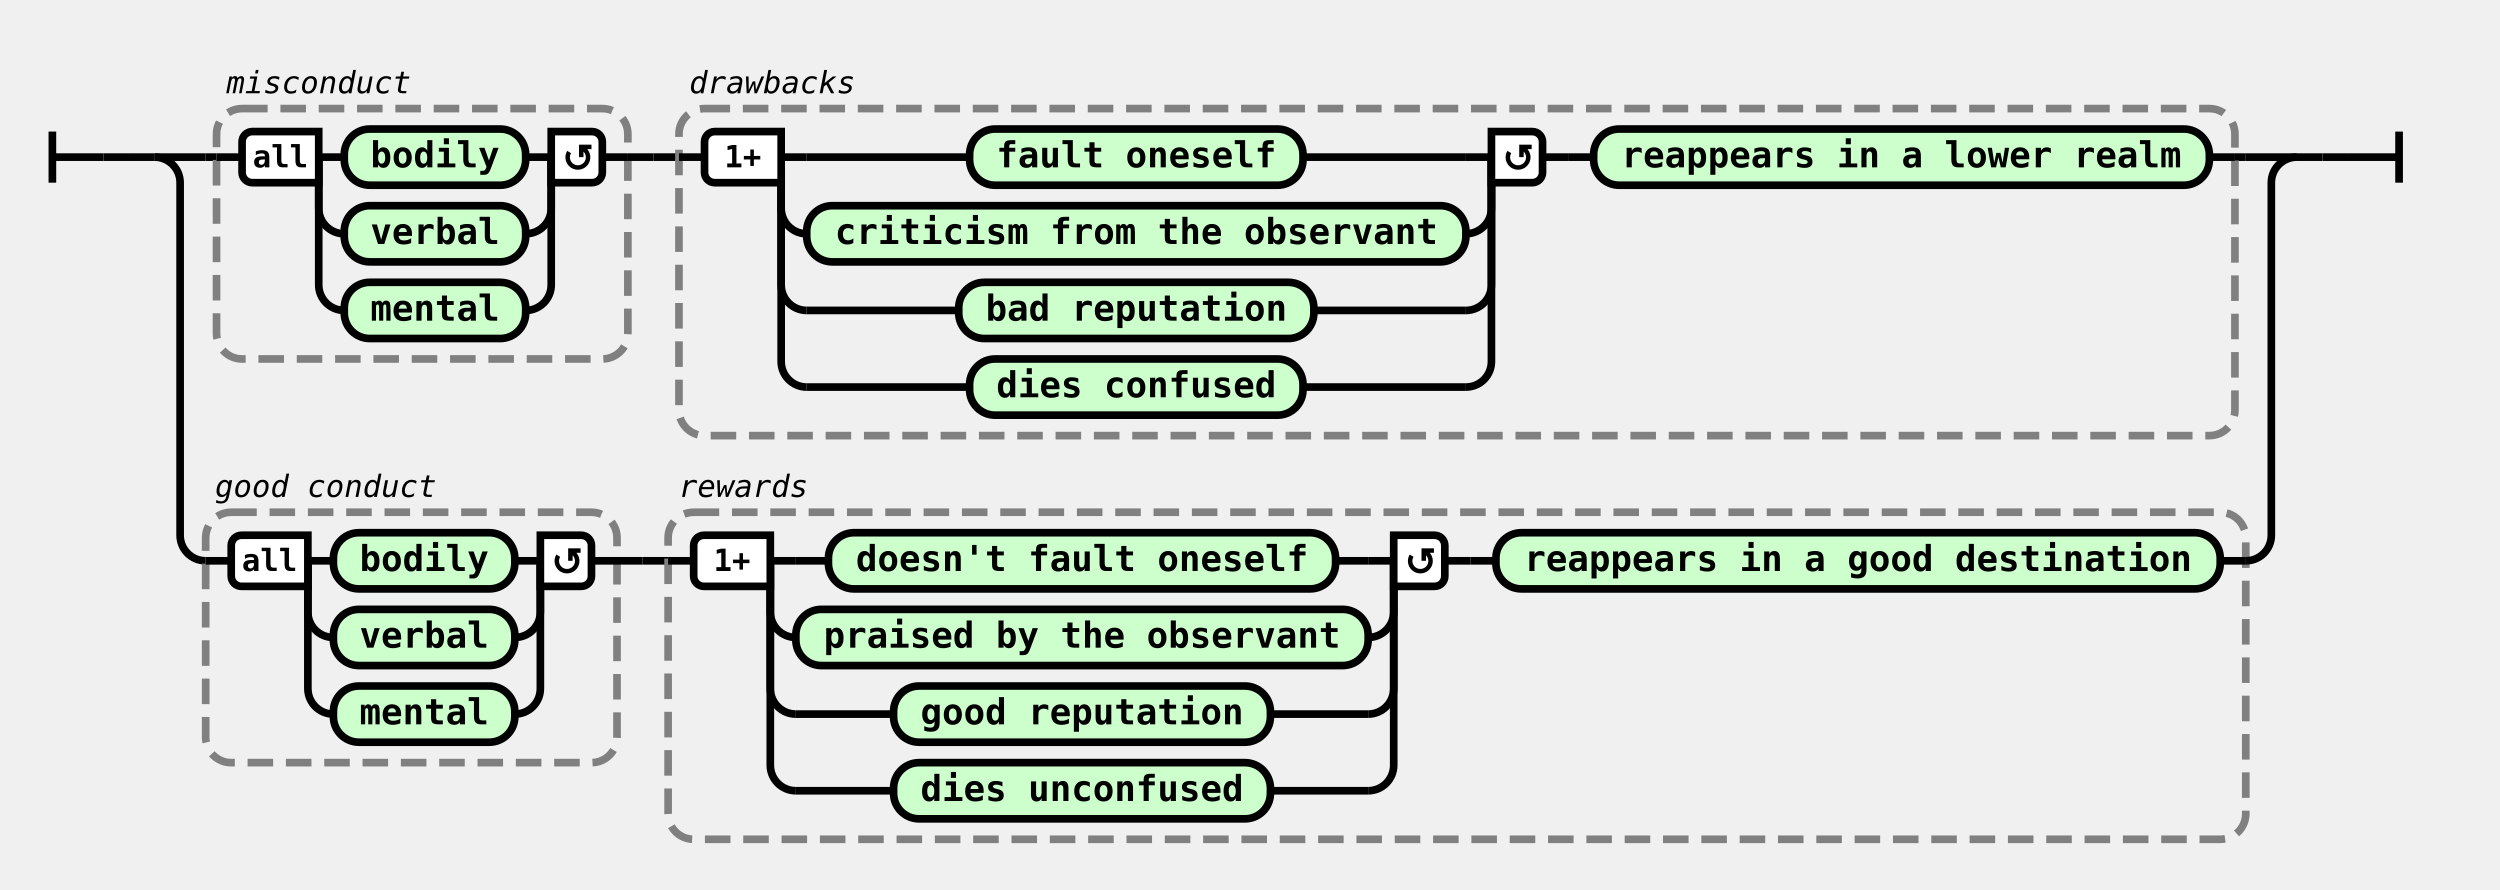
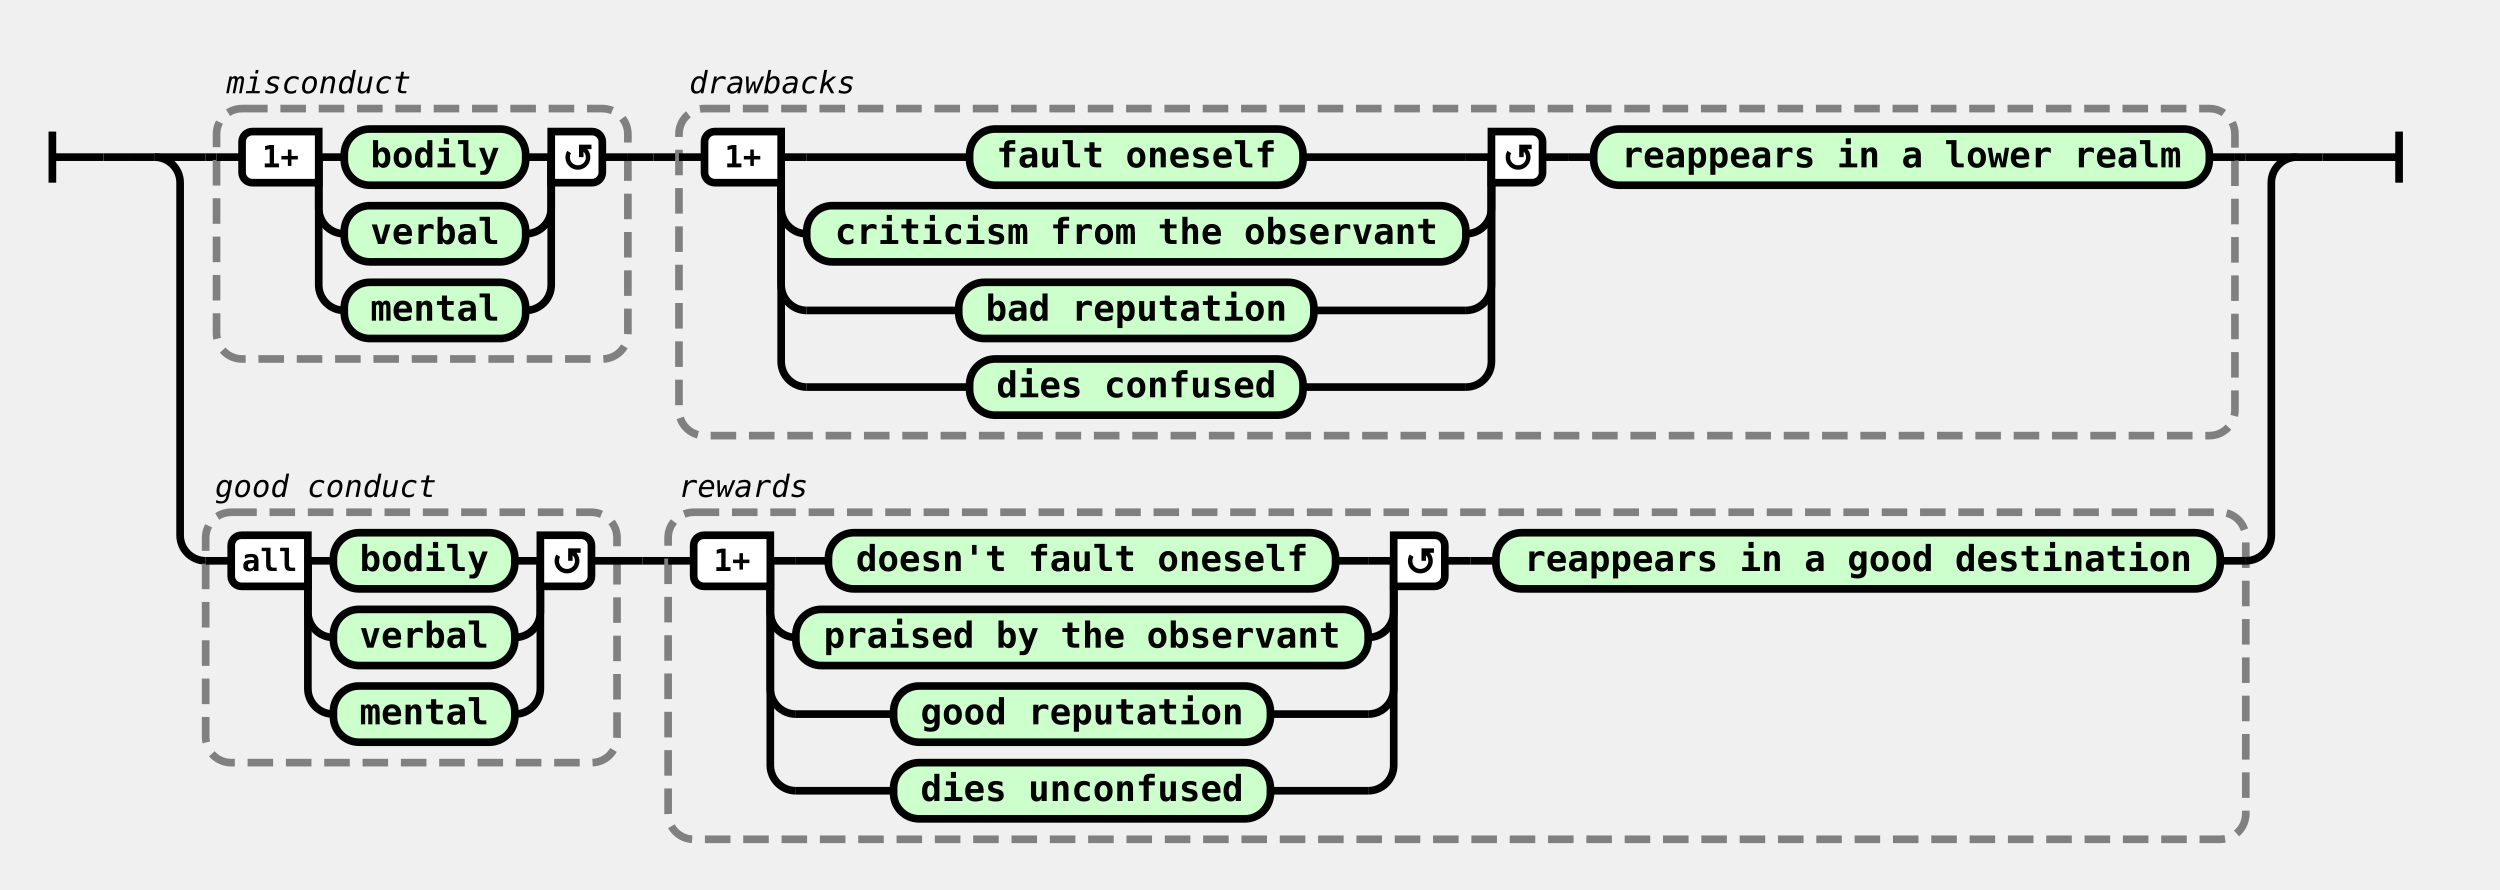
<svg xmlns="http://www.w3.org/2000/svg" class="tracks" width="978.5" height="348" viewBox="0 0 978.5 348">
  <g transform="translate(.5 .5)">
    <g>
      <path d="M40 61h0" />
      <path d="M20 51v20m0 -10h20" />
    </g>
    <path d="M40 61h10" />
    <path d="M50 61h10" />
    <g>
      <path d="M60 61h0" />
      <path d="M898.5 61h0" />
      <path d="M60 61h20" />
      <g>
        <path d="M80 61h4.25" />
        <path d="M874.25 61h4.25" />
        <g>
          <path d="M84.25 61h0" />
          <path d="M245.25 61h0" />
          <rect x="84.25" y="42" width="161" height="98" rx="10" ry="10" class="group-box" />
          <g>
            <path d="M84.25 61h10" />
            <path d="M235.25 61h10" />
            <path d="M124.25 61h10" />
            <g class="terminal">
              <path d="M134.25 61h0" />
              <path d="M205.25 61h0" />
              <rect x="134.25" y="50" width="71" height="22" rx="10" ry="10" />
              <text x="169.75" y="65">bodily</text>
            </g>
            <path d="M205.25 61h10" />
            <path d="M124.25 61v20a10 10 0 0 0 10 10" />
            <g class="terminal">
              <path d="M134.25 91h0" />
              <path d="M205.25 91h0" />
              <rect x="134.25" y="80" width="71" height="22" rx="10" ry="10" />
              <text x="169.75" y="95">verbal</text>
            </g>
            <path d="M205.25 91a10 10 0 0 0 10 -10v-20" />
            <path d="M124.25 61v50a10 10 0 0 0 10 10" />
            <g class="terminal">
              <path d="M134.25 121h0" />
              <path d="M205.25 121h0" />
              <rect x="134.25" y="110" width="71" height="22" rx="10" ry="10" />
              <text x="169.75" y="125">mental</text>
            </g>
            <path d="M205.25 121a10 10 0 0 0 10 -10v-50" />
            <g class="diagram-text">
              <path d="M 124.25 51 h -26 a 4 4 0 0 0 -4 4 v 12 a 4 4 0 0 0 4 4 h 26 z" class="diagram-text" />
-               <text x="109.25" y="65" class="diagram-text">all</text>
+               <text x="109.25" y="65" class="diagram-text">1+</text>
              <path d="M 215.25 51 h 16 a 4 4 0 0 1 4 4 v 12 a 4 4 0 0 1 -4 4 h -16 z" class="diagram-text" />
              <path d="M 222.25 59 a 4 4 0 1 0 6 -1 m 2.75 -1 h -4 v 4 m 0 -3 h 2" style="stroke-width: 1.75" />
            </g>
          </g>
          <g class="comment">
            <path d="M84.25 31h0" />
            <path d="M164.25 31h0" />
            <text x="124.25" y="36" class="comment">misconduct</text>
          </g>
        </g>
        <path d="M245.25 61h10" />
        <path d="M255.25 61h10" />
        <g>
          <path d="M265.25 61h0" />
          <path d="M874.25 61h0" />
          <rect x="265.25" y="42" width="609" height="128" rx="10" ry="10" class="group-box" />
          <g>
            <path d="M265.25 61h10" />
            <path d="M864.25 61h10" />
            <g>
              <path d="M275.25 61h0" />
              <path d="M603.25 61h0" />
              <path d="M305.25 61h10" />
              <g class="terminal">
                <path d="M315.25 61h63.75" />
                <path d="M509.5 61h63.75" />
                <rect x="379" y="50" width="130.5" height="22" rx="10" ry="10" />
                <text x="444.25" y="65">fault oneself</text>
              </g>
              <path d="M573.25 61h10" />
              <path d="M305.25 61v20a10 10 0 0 0 10 10" />
              <g class="terminal">
                <path d="M315.25 91h0" />
                <path d="M573.25 91h0" />
                <rect x="315.25" y="80" width="258" height="22" rx="10" ry="10" />
                <text x="444.25" y="95">criticism from the observant</text>
              </g>
              <path d="M573.25 91a10 10 0 0 0 10 -10v-20" />
              <path d="M305.25 61v50a10 10 0 0 0 10 10" />
              <g class="terminal">
                <path d="M315.25 121h59.5" />
                <path d="M513.75 121h59.5" />
                <rect x="374.75" y="110" width="139" height="22" rx="10" ry="10" />
                <text x="444.25" y="125">bad reputation</text>
              </g>
              <path d="M573.25 121a10 10 0 0 0 10 -10v-50" />
              <path d="M305.25 61v80a10 10 0 0 0 10 10" />
              <g class="terminal">
                <path d="M315.25 151h63.75" />
                <path d="M509.5 151h63.75" />
                <rect x="379" y="140" width="130.5" height="22" rx="10" ry="10" />
                <text x="444.25" y="155">dies confused</text>
              </g>
              <path d="M573.25 151a10 10 0 0 0 10 -10v-80" />
              <g class="diagram-text">
                <path d="M 305.25 51 h -26 a 4 4 0 0 0 -4 4 v 12 a 4 4 0 0 0 4 4 h 26 z" class="diagram-text" />
                <text x="290.25" y="65" class="diagram-text">1+</text>
                <path d="M 583.25 51 h 16 a 4 4 0 0 1 4 4 v 12 a 4 4 0 0 1 -4 4 h -16 z" class="diagram-text" />
                <path d="M 590.25 59 a 4 4 0 1 0 6 -1 m 2.75 -1 h -4 v 4 m 0 -3 h 2" style="stroke-width: 1.75" />
              </g>
            </g>
            <path d="M603.25 61h10" />
            <path d="M613.25 61h10" />
            <g class="terminal">
              <path d="M623.25 61h0" />
              <path d="M864.25 61h0" />
              <rect x="623.25" y="50" width="241" height="22" rx="10" ry="10" />
              <text x="743.75" y="65">reappears in a lower realm</text>
            </g>
          </g>
          <g class="comment">
            <path d="M265.25 31h0" />
            <path d="M338.25 31h0" />
            <text x="301.75" y="36" class="comment">drawbacks</text>
          </g>
        </g>
      </g>
      <path d="M878.5 61h20" />
      <path d="M60 61a10 10 0 0 1 10 10v138a10 10 0 0 0 10 10" />
      <g>
        <path d="M80 219h0" />
        <path d="M878.5 219h0" />
        <g>
          <path d="M80 219h0" />
          <path d="M241 219h0" />
          <rect x="80" y="200" width="161" height="98" rx="10" ry="10" class="group-box" />
          <g>
            <path d="M80 219h10" />
            <path d="M231 219h10" />
            <path d="M120 219h10" />
            <g class="terminal">
              <path d="M130 219h0" />
              <path d="M201 219h0" />
              <rect x="130" y="208" width="71" height="22" rx="10" ry="10" />
              <text x="165.5" y="223">bodily</text>
            </g>
            <path d="M201 219h10" />
            <path d="M120 219v20a10 10 0 0 0 10 10" />
            <g class="terminal">
              <path d="M130 249h0" />
              <path d="M201 249h0" />
              <rect x="130" y="238" width="71" height="22" rx="10" ry="10" />
              <text x="165.5" y="253">verbal</text>
            </g>
            <path d="M201 249a10 10 0 0 0 10 -10v-20" />
            <path d="M120 219v50a10 10 0 0 0 10 10" />
            <g class="terminal">
              <path d="M130 279h0" />
              <path d="M201 279h0" />
              <rect x="130" y="268" width="71" height="22" rx="10" ry="10" />
              <text x="165.5" y="283">mental</text>
            </g>
            <path d="M201 279a10 10 0 0 0 10 -10v-50" />
            <g class="diagram-text">
              <path d="M 120 209 h -26 a 4 4 0 0 0 -4 4 v 12 a 4 4 0 0 0 4 4 h 26 z" class="diagram-text" />
              <text x="105" y="223" class="diagram-text">all</text>
              <path d="M 211 209 h 16 a 4 4 0 0 1 4 4 v 12 a 4 4 0 0 1 -4 4 h -16 z" class="diagram-text" />
              <path d="M 218 217 a 4 4 0 1 0 6 -1 m 2.75 -1 h -4 v 4 m 0 -3 h 2" style="stroke-width: 1.75" />
            </g>
          </g>
          <g class="comment">
            <path d="M80 189h0" />
            <path d="M174 189h0" />
            <text x="127" y="194" class="comment">good conduct</text>
          </g>
        </g>
        <path d="M241 219h10" />
        <path d="M251 219h10" />
        <g>
          <path d="M261 219h0" />
          <path d="M878.5 219h0" />
          <rect x="261" y="200" width="617.5" height="128" rx="10" ry="10" class="group-box" />
          <g>
            <path d="M261 219h10" />
            <path d="M868.5 219h10" />
            <g>
              <path d="M271 219h0" />
              <path d="M565 219h0" />
              <path d="M301 219h10" />
              <g class="terminal">
                <path d="M311 219h12.75" />
                <path d="M522.25 219h12.75" />
                <rect x="323.75" y="208" width="198.5" height="22" rx="10" ry="10" />
                <text x="423" y="223">doesn't fault oneself</text>
              </g>
              <path d="M535 219h10" />
              <path d="M301 219v20a10 10 0 0 0 10 10" />
              <g class="terminal">
                <path d="M311 249h0" />
                <path d="M535 249h0" />
                <rect x="311" y="238" width="224" height="22" rx="10" ry="10" />
                <text x="423" y="253">praised by the observant</text>
              </g>
              <path d="M535 249a10 10 0 0 0 10 -10v-20" />
              <path d="M301 219v50a10 10 0 0 0 10 10" />
              <g class="terminal">
                <path d="M311 279h38.25" />
                <path d="M496.75 279h38.25" />
                <rect x="349.25" y="268" width="147.5" height="22" rx="10" ry="10" />
                <text x="423" y="283">good reputation</text>
              </g>
              <path d="M535 279a10 10 0 0 0 10 -10v-50" />
              <path d="M301 219v80a10 10 0 0 0 10 10" />
              <g class="terminal">
                <path d="M311 309h38.25" />
                <path d="M496.75 309h38.25" />
                <rect x="349.25" y="298" width="147.5" height="22" rx="10" ry="10" />
                <text x="423" y="313">dies unconfused</text>
              </g>
              <path d="M535 309a10 10 0 0 0 10 -10v-80" />
              <g class="diagram-text">
                <path d="M 301 209 h -26 a 4 4 0 0 0 -4 4 v 12 a 4 4 0 0 0 4 4 h 26 z" class="diagram-text" />
                <text x="286" y="223" class="diagram-text">1+</text>
                <path d="M 545 209 h 16 a 4 4 0 0 1 4 4 v 12 a 4 4 0 0 1 -4 4 h -16 z" class="diagram-text" />
                <path d="M 552 217 a 4 4 0 1 0 6 -1 m 2.75 -1 h -4 v 4 m 0 -3 h 2" style="stroke-width: 1.75" />
              </g>
            </g>
            <path d="M565 219h10" />
            <path d="M575 219h10" />
            <g class="terminal">
              <path d="M585 219h0" />
              <path d="M868.5 219h0" />
              <rect x="585" y="208" width="283.5" height="22" rx="10" ry="10" />
              <text x="726.75" y="223">reappears in a good destination</text>
            </g>
          </g>
          <g class="comment">
            <path d="M261 189h0" />
            <path d="M320 189h0" />
            <text x="290.5" y="194" class="comment">rewards</text>
          </g>
        </g>
      </g>
      <path d="M878.5 219a10 10 0 0 0 10 -10v-138a10 10 0 0 1 10 -10" />
    </g>
    <path d="M898.5 61h10" />
    <path d="M908.5 61h10" />
    <g>
      <path d="M918.5 61h0" />
      <path d="M 918.5 61 h 20 m 0 -10 v 20" />
    </g>
  </g>
  <style>
svg.tracks {
	background-color: none;
}
svg.tracks path {
	stroke-width: 3;
	stroke: black;
	fill: rgba(0,0,0,0);
}
svg.tracks text {
	font: bold 14px monospace;
	text-anchor: middle;
	white-space: pre;
}
svg.tracks text.diagram-text {
	font-size: 12px;
}
svg.tracks text.diagram-arrow {
	font-size: 16px;
}
svg.tracks text.label {
	text-anchor: start;
}
svg.tracks text.comment {
	font: italic 12px monospace;
}
svg.tracks g.non-terminal text {
	/*font-style: italic;*/
}
svg.tracks rect {
	stroke-width: 3;
	stroke: black;
	fill: hsl(120,100%,90%);
}
svg.tracks rect.group-box {
	stroke: gray;
	stroke-dasharray: 10 5;
	fill: none;
}
svg.tracks path.diagram-text {
	stroke-width: 3;
	stroke: black;
	fill: white;
	cursor: help;
}
svg.tracks g.diagram-text:hover path.diagram-text {
	fill: #eee;
}</style>
</svg>
